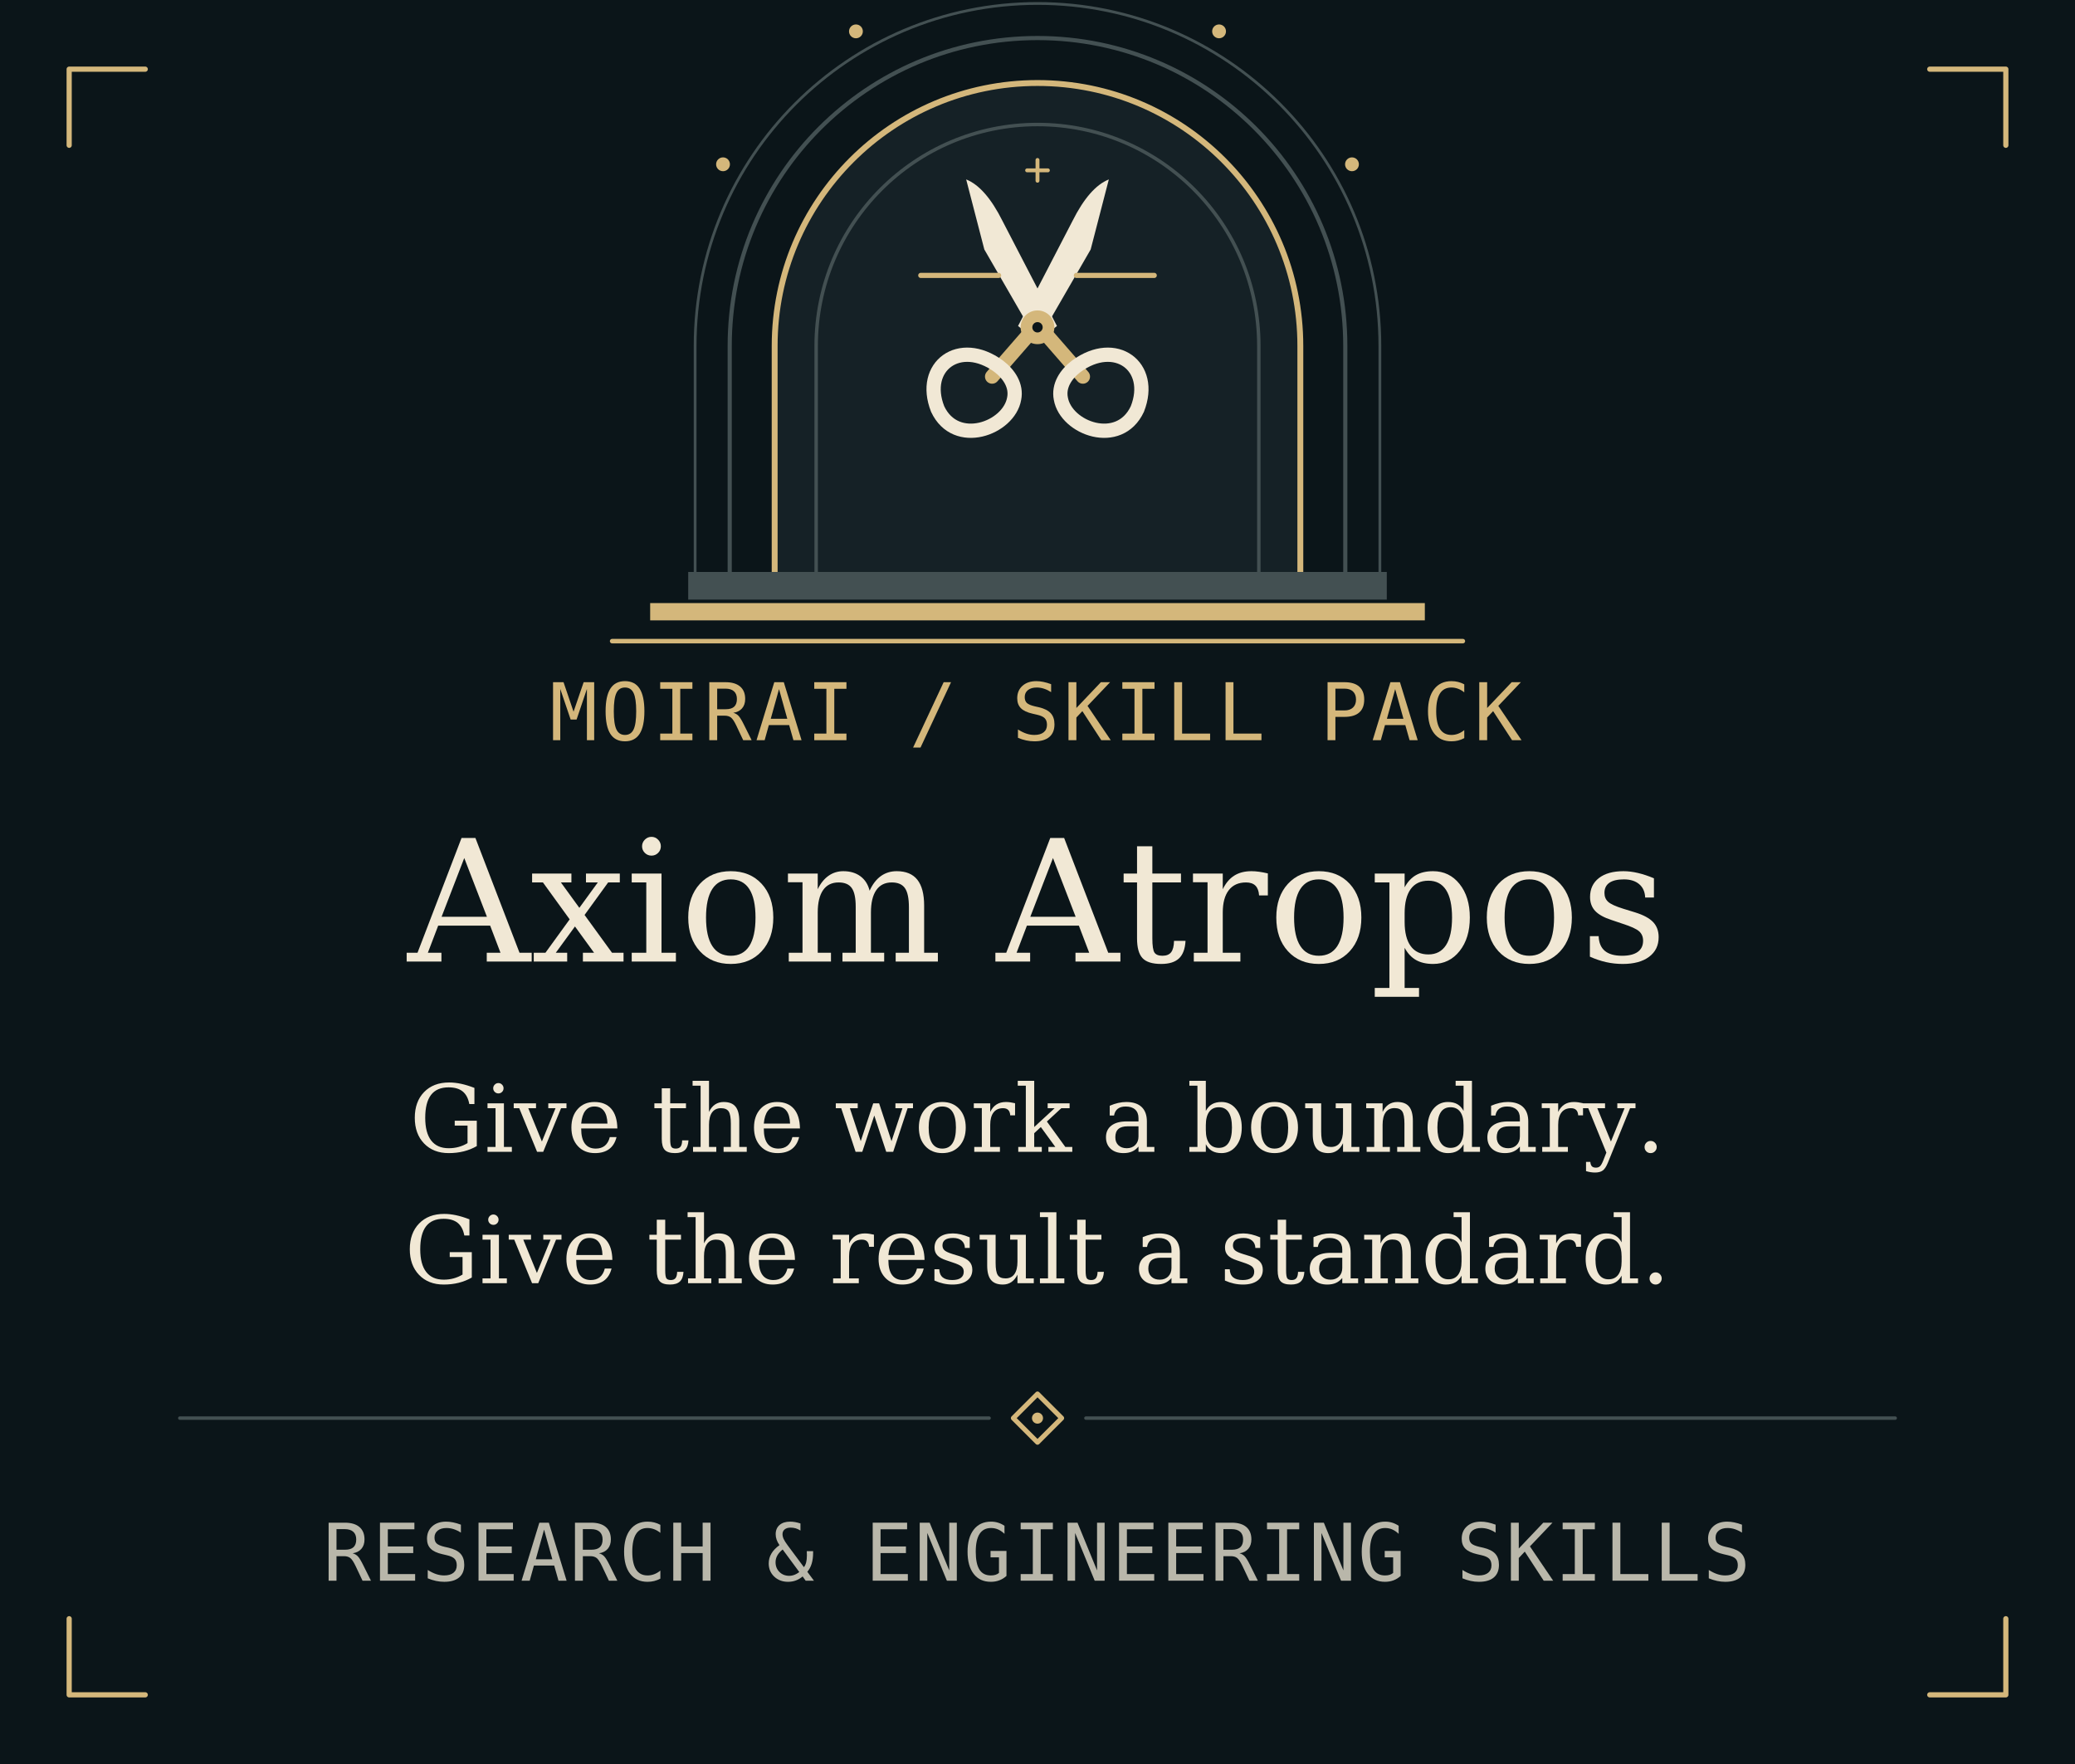
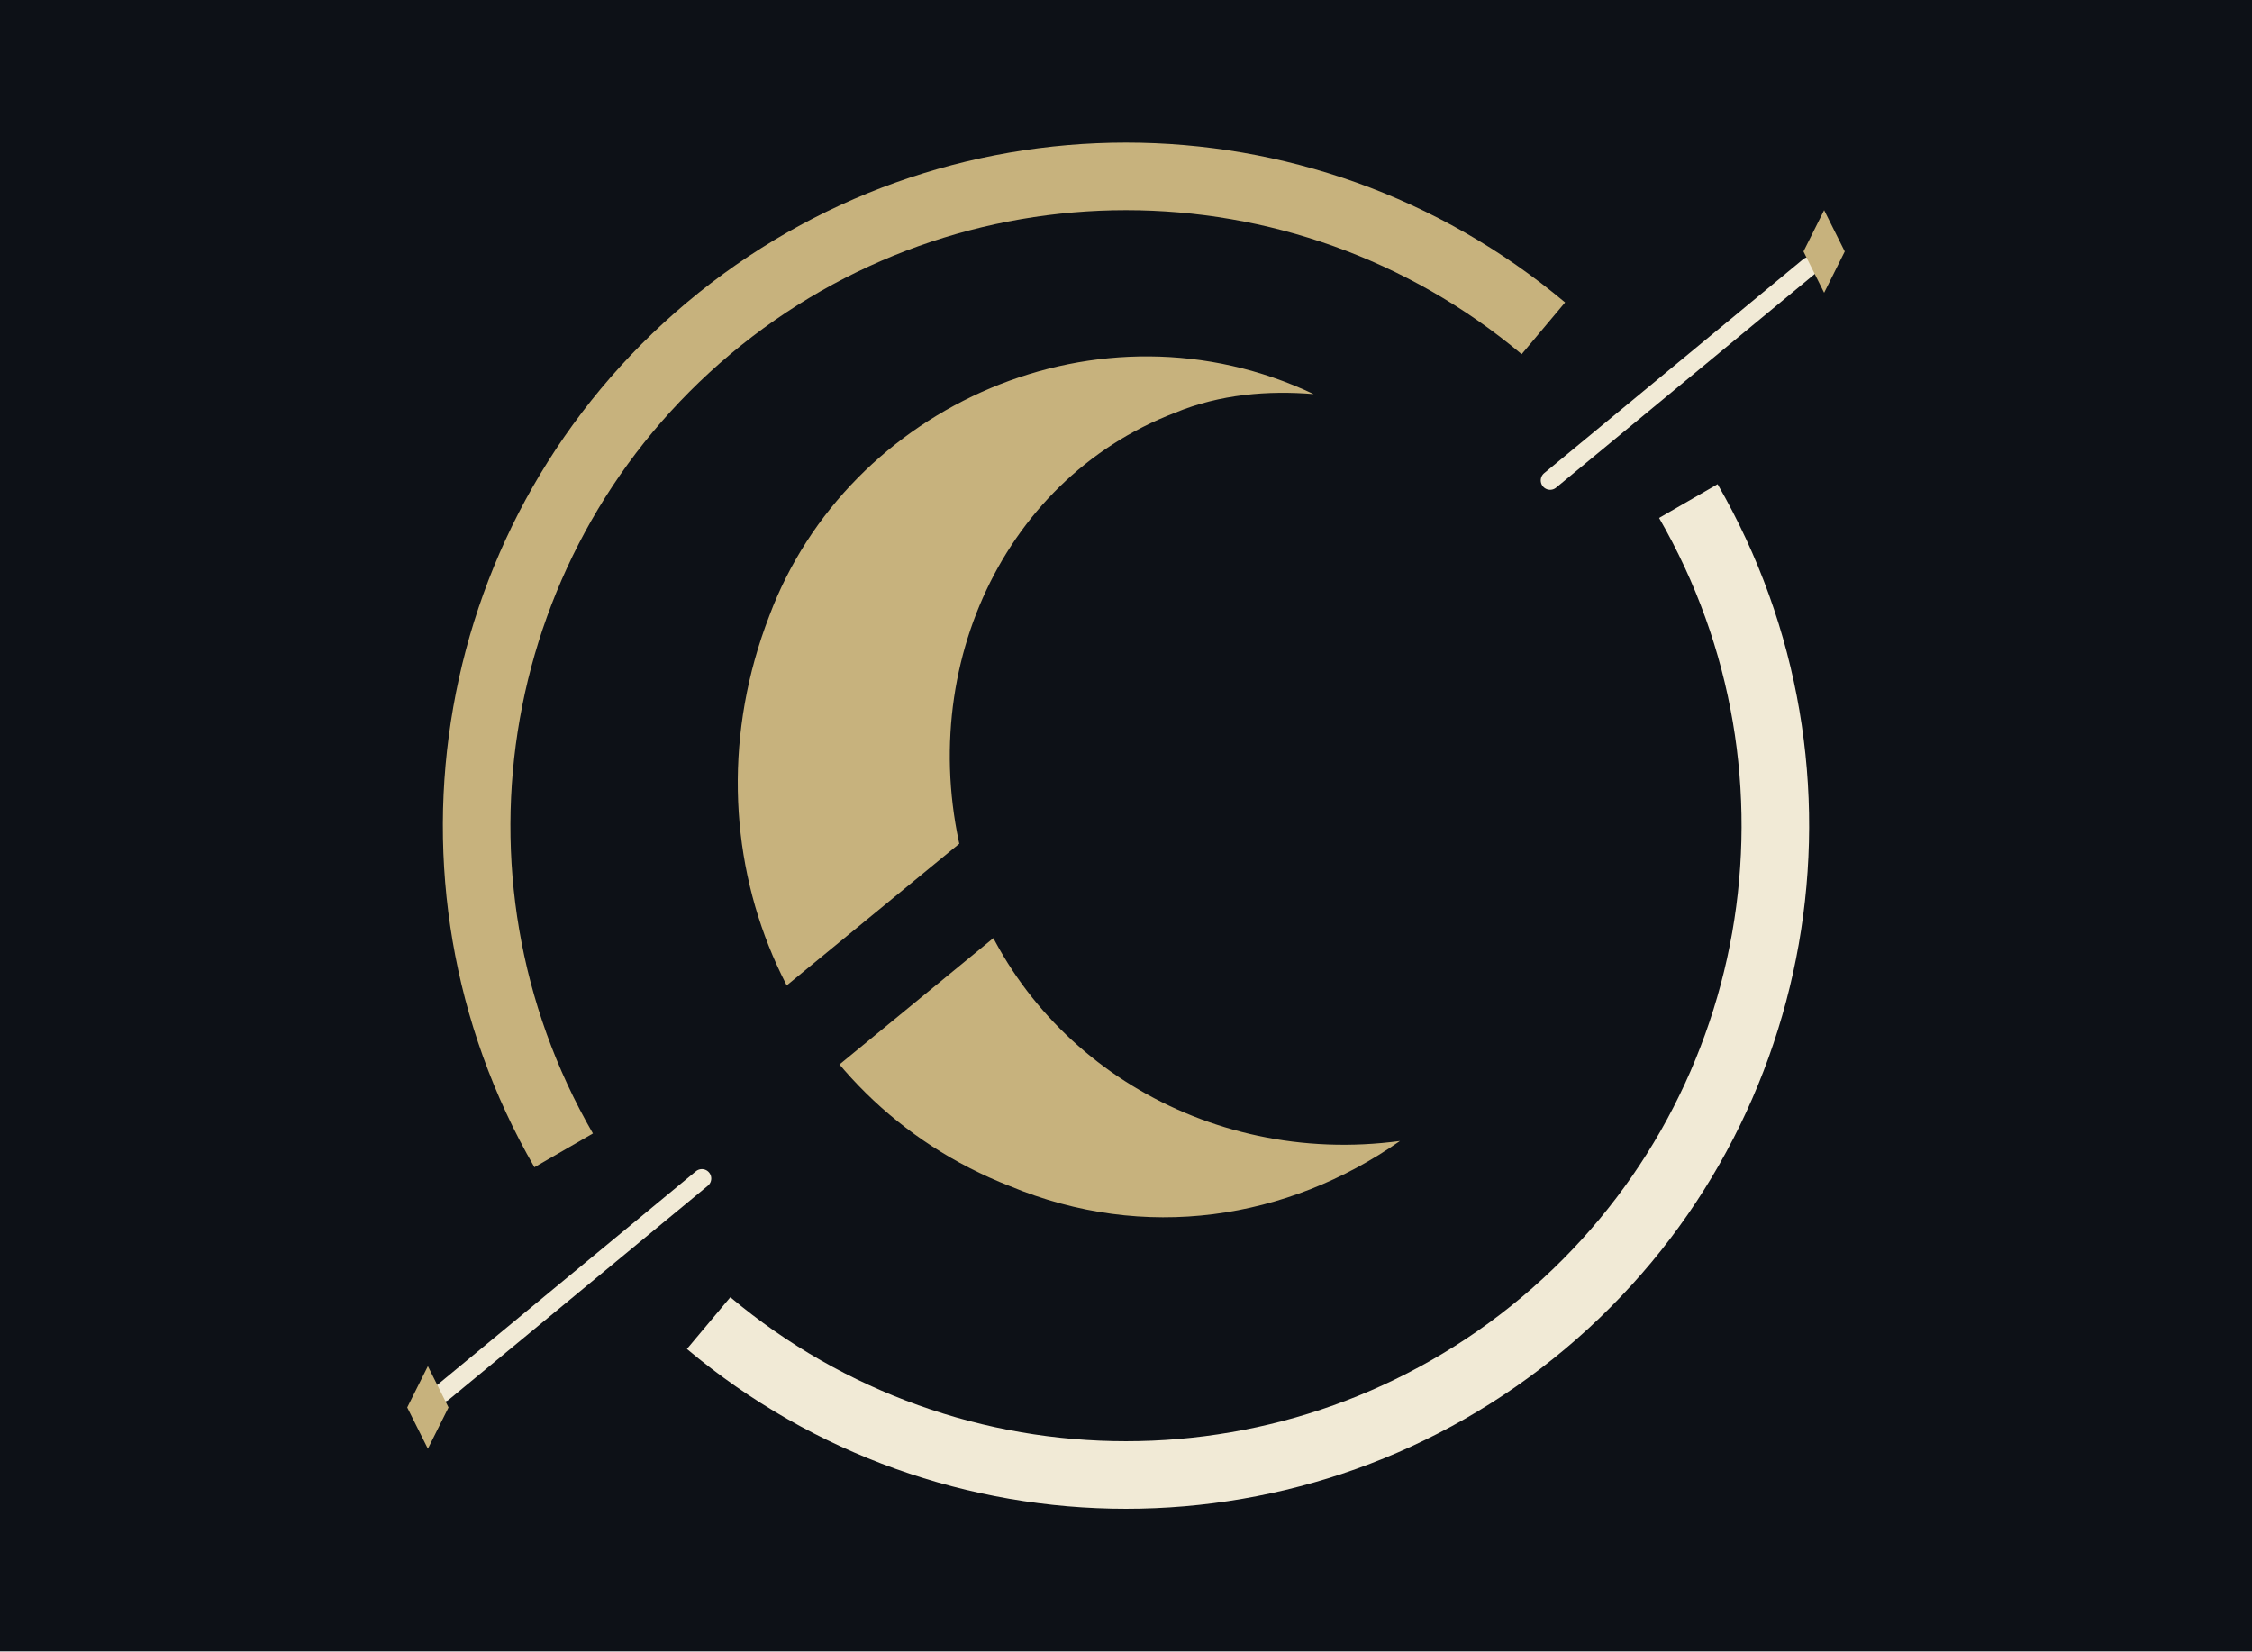
- <svg xmlns="http://www.w3.org/2000/svg" width="600" height="510" viewBox="0 0 600 510" role="img" aria-labelledby="title desc">
-   <rect x="0" y="0" width="600" height="510" rx="0" fill="#0B1519" />
-   <path d="M20 42V20H42" fill="none" stroke="#D4B77B" stroke-width="1.5" stroke-linecap="round" stroke-linejoin="round" />
-   <path d="M580 42V20H558" fill="none" stroke="#D4B77B" stroke-width="1.5" stroke-linecap="round" stroke-linejoin="round" />
-   <path d="M20 468V490H42" fill="none" stroke="#D4B77B" stroke-width="1.5" stroke-linecap="round" stroke-linejoin="round" />
-   <path d="M580 468V490H558" fill="none" stroke="#D4B77B" stroke-width="1.5" stroke-linecap="round" stroke-linejoin="round" />
-   <path d="M224 165.36V100A76 76 0 0 1 376 100V165.36Z" fill="#152126" />
-   <path d="M224 165.36V100A76 76 0 0 1 376 100V165.36" fill="none" stroke="#D4B77B" stroke-width="1.7" stroke-linecap="round" stroke-linejoin="round" />
-   <path d="M211 165.36V100A89 89 0 0 1 389 100V165.36" fill="none" stroke="#435052" stroke-width="1.2" stroke-linecap="round" stroke-linejoin="round" />
-   <path d="M201 165.36V100A99 99 0 0 1 399 100V165.36" fill="none" stroke="#435052" stroke-width="0.8" stroke-linecap="round" stroke-linejoin="round" />
-   <path d="M236 165.36V100A64 64 0 0 1 364 100V165.36" fill="none" stroke="#435052" stroke-width="1" stroke-linecap="round" stroke-linejoin="round" />
-   <path d="M199 165.36H401V173.36H199Z" fill="#435052" />
-   <path d="M188 174.36H412V179.36H188Z" fill="#D4B77B" />
-   <path d="M177 185.36H423" fill="none" stroke="#D4B77B" stroke-width="1.3" stroke-linecap="round" stroke-linejoin="round" />
-   <circle cx="209.067" cy="47.5" r="2" fill="#D4B77B" />
-   <circle cx="247.5" cy="9.067" r="2" fill="#D4B77B" />
-   <circle cx="300.0" cy="-5.0" r="2" fill="#D4B77B" />
-   <circle cx="352.5" cy="9.067" r="2" fill="#D4B77B" />
-   <circle cx="390.933" cy="47.5" r="2" fill="#D4B77B" />
-   <g transform="translate(252 44) scale(0.375)">
-     <g transform="translate(0 0) scale(1)">
-       <path d="M73 21Q88 27 101 53L143 134 128 146 87 75Z" fill="#F1E8D5" />
-       <path d="M183 21Q168 27 155 53L113 134 128 146 169 75Z" fill="#F1E8D5" />
-       <path d="M120 142 93 173M136 142 163 173" fill="none" stroke="#D4B77B" stroke-width="11" stroke-linecap="round" stroke-linejoin="round" />
-       <path d="M98 165C68 143 38 165 51 198C65 228 106 213 110 190C112 180 106 171 98 165Z" fill="none" stroke="#F1E8D5" stroke-width="11" stroke-linecap="round" stroke-linejoin="round" />
-       <path d="M158 165C188 143 218 165 205 198C191 228 150 213 146 190C144 180 150 171 158 165Z" fill="none" stroke="#F1E8D5" stroke-width="11" stroke-linecap="round" stroke-linejoin="round" />
-       <circle cx="128" cy="135" r="13" fill="#D4B77B" />
-       <circle cx="128" cy="135" r="4" fill="#0B1519" />
-       <path d="M38 95H98M158 95H218" fill="none" stroke="#D4B77B" stroke-width="4" stroke-linecap="round" stroke-linejoin="round" />
-       <path d="M120 14H136M128 6V22" fill="none" stroke="#D4B77B" stroke-width="3" stroke-linecap="round" stroke-linejoin="round" />
+ <svg xmlns="http://www.w3.org/2000/svg" width="600" height="440" viewBox="0 0 600 440" role="img" aria-labelledby="title desc">
+   <rect x="0" y="0" width="600" height="440" fill="#0d1117" />
+   <g id="ritual-emblem" transform="translate(44.0 -36.0) scale(1.0)">
+     <g id="celestial-seal">
+       <g id="held-orbit">
+         <path d="M98.383 347.000 A182 182 0 0 1 372.987 116.580 L361.417 130.369 A164 164 0 0 0 113.972 338.000Z" fill="#c7b27d" />
+       </g>
+       <g id="released-orbit">
+         <path d="M413.617 165.000 A182 182 0 0 1 139.013 395.420 L150.583 381.631 A164 164 0 0 0 398.028 174.000Z" fill="#f1ead6" />
+       </g>
+       <g id="eclipse-phase">
+         <path d="M306 141 C249 114 182 144 161 200 C137 262 166 329 225 352 C261 367 299 361 329 340 C277 347 229 317 214 270 C198 218 222 164 269 146 C281 141 294 140 306 141Z" fill="#c7b27d" />
+       </g>
+       <g id="severance-channel">
+         <path d="M111 376 L92 359 L394 111 L413 128Z" fill="#0d1117" />
+       </g>
+       <g id="free-thread-ends">
+         <path d="M74 407L143 350" fill="none" stroke="#f1ead6" stroke-width="5" stroke-linecap="round" stroke-linejoin="round" />
+         <path d="M369 164L438 107" fill="none" stroke="#f1ead6" stroke-width="5" stroke-linecap="round" stroke-linejoin="round" />
+       </g>
+       <g id="cut-terminals">
+         <path d="M70 400L75.5 411 70 422 64.5 411Z" fill="#c7b27d" />
+         <path d="M442 92L447.5 103 442 114 436.5 103Z" fill="#c7b27d" />
+       </g>
    </g>
  </g>
-   <g fill="#D4B77B" aria-label="MOIRAI / SKILL PACK">
-     <path d="M86 1493H356L614 733L874 1493H1145V0H958V1319L692 532H539L272 1319V0H86Z" transform="translate(158.952 214) scale(0.01123047 -0.01123047)" />
-     <path d="M905 745Q905 1074 837.5 1215.0Q770 1356 616 1356Q463 1356 395.5 1215.0Q328 1074 328 745Q328 417 395.5 276.0Q463 135 616 135Q770 135 837.5 275.5Q905 416 905 745ZM1116 745Q1116 355 992.5 163.0Q869 -29 616 -29Q363 -29 240.0 162.0Q117 353 117 745Q117 1136 240.5 1328.0Q364 1520 616 1520Q869 1520 992.5 1328.0Q1116 1136 1116 745Z" transform="translate(173.799 214) scale(0.01123047 -0.01123047)" />
-     <path d="M201 1493H1030V1323H717V170H1030V0H201V170H514V1323H201Z" transform="translate(188.646 214) scale(0.01123047 -0.01123047)" />
-     <path d="M760 705Q838 685 893.0 629.5Q948 574 1030 408L1233 0H1016L838 377Q761 538 699.5 584.5Q638 631 539 631H346V0H143V1493H559Q805 1493 936.0 1382.0Q1067 1271 1067 1061Q1067 913 986.5 819.5Q906 726 760 705ZM346 1327V797H567Q712 797 783.0 862.0Q854 927 854 1061Q854 1190 778.5 1258.5Q703 1327 559 1327Z" transform="translate(203.493 214) scale(0.01123047 -0.01123047)" />
-     <path d="M616 1315 403 551H829ZM494 1493H739L1196 0H987L877 389H354L246 0H37Z" transform="translate(218.341 214) scale(0.01123047 -0.01123047)" />
-     <path d="M201 1493H1030V1323H717V170H1030V0H201V170H514V1323H201Z" transform="translate(233.188 214) scale(0.01123047 -0.01123047)" />
-     <path d="M889 1493H1079L293 -190H102Z" transform="translate(262.882 214) scale(0.01123047 -0.01123047)" />
-     <path d="M1012 1442V1237Q920 1296 827.5 1326.0Q735 1356 641 1356Q498 1356 415.0 1289.5Q332 1223 332 1110Q332 1011 386.5 959.0Q441 907 590 872L696 848Q906 799 1002.0 694.0Q1098 589 1098 408Q1098 195 966.0 83.0Q834 -29 582 -29Q477 -29 371.0 -6.5Q265 16 158 61V276Q273 203 375.5 169.0Q478 135 582 135Q735 135 820.0 203.5Q905 272 905 395Q905 507 846.5 566.0Q788 625 643 657L535 682Q327 729 233.0 824.0Q139 919 139 1079Q139 1279 273.5 1399.5Q408 1520 631 1520Q717 1520 812.0 1500.5Q907 1481 1012 1442Z" transform="translate(292.576 214) scale(0.01123047 -0.01123047)" />
-     <path d="M137 1493H340V829L971 1493H1208L627 883L1225 0H981L494 748L340 584V0H137Z" transform="translate(307.424 214) scale(0.01123047 -0.01123047)" />
-     <path d="M201 1493H1030V1323H717V170H1030V0H201V170H514V1323H201Z" transform="translate(322.271 214) scale(0.01123047 -0.01123047)" />
-     <path d="M215 1493H418V170H1139V0H215Z" transform="translate(337.118 214) scale(0.01123047 -0.01123047)" />
-     <path d="M215 1493H418V170H1139V0H215Z" transform="translate(351.965 214) scale(0.01123047 -0.01123047)" />
-     <path d="M399 1327V766H633Q773 766 851.5 840.0Q930 914 930 1047Q930 1180 852.0 1253.5Q774 1327 633 1327ZM197 1493H633Q883 1493 1012.0 1379.5Q1141 1266 1141 1047Q1141 826 1012.5 713.0Q884 600 633 600H399V0H197Z" transform="translate(381.659 214) scale(0.01123047 -0.01123047)" />
-     <path d="M616 1315 403 551H829ZM494 1493H739L1196 0H987L877 389H354L246 0H37Z" transform="translate(396.507 214) scale(0.01123047 -0.01123047)" />
-     <path d="M1073 53Q996 12 915.0 -8.5Q834 -29 743 -29Q456 -29 297.5 174.0Q139 377 139 745Q139 1111 298.5 1315.5Q458 1520 743 1520Q834 1520 915.0 1499.5Q996 1479 1073 1438V1231Q999 1292 914.0 1324.0Q829 1356 743 1356Q546 1356 448.0 1204.0Q350 1052 350 745Q350 439 448.0 287.0Q546 135 743 135Q831 135 915.5 167.0Q1000 199 1073 260Z" transform="translate(411.354 214) scale(0.01123047 -0.01123047)" />
-     <path d="M137 1493H340V829L971 1493H1208L627 883L1225 0H981L494 748L340 584V0H137Z" transform="translate(426.201 214) scale(0.01123047 -0.01123047)" />
-   </g>
-   <g fill="#F1E8D5" aria-label="Axiom Atropos">
-     <path d="M410 541H958L684 1251ZM-12 0V106H119L651 1493H819L1352 106H1499V0H956V106H1122L997 434H369L244 106H408V0Z" transform="translate(117.877 278) scale(0.02392578 -0.02392578)" />
-     <path d="M596 649 819 956H676V1063H1085V956H944L659 563L991 106H1130V0H639V106H774L543 424L311 106H449V0H45V106H186L479 510L156 956H25V1063H500V956H373Z" transform="translate(153.263 278) scale(0.02392578 -0.02392578)" />
-     <path d="M199 1393Q199 1439 232.5 1473.0Q266 1507 313 1507Q359 1507 392.5 1473.0Q426 1439 426 1393Q426 1346 393.0 1313.0Q360 1280 313 1280Q266 1280 232.5 1313.0Q199 1346 199 1393ZM434 106H608V0H74V106H250V956H74V1063H434Z" transform="translate(180.897 278) scale(0.02392578 -0.02392578)" />
-     <path d="M616 70Q764 70 839.5 187.0Q915 304 915 532Q915 760 839.5 876.5Q764 993 616 993Q468 993 392.5 876.5Q317 760 317 532Q317 304 393.0 187.0Q469 70 616 70ZM616 -29Q384 -29 243.0 124.5Q102 278 102 532Q102 786 242.5 939.0Q383 1092 616 1092Q849 1092 989.5 939.0Q1130 786 1130 532Q1130 278 989.5 124.5Q849 -29 616 -29Z" transform="translate(196.569 278) scale(0.02392578 -0.02392578)" />
-     <path d="M1061 856Q1114 973 1196.5 1032.5Q1279 1092 1389 1092Q1556 1092 1638.0 988.5Q1720 885 1720 676V106H1886V0H1376V106H1536V655Q1536 818 1488.0 887.0Q1440 956 1329 956Q1206 956 1141.5 863.0Q1077 770 1077 592V106H1237V0H733V106H893V662Q893 821 845.0 888.5Q797 956 686 956Q563 956 498.5 863.0Q434 770 434 592V106H594V0H84V106H250V958H74V1063H434V874Q485 980 564.0 1036.0Q643 1092 743 1092Q867 1092 950.0 1030.5Q1033 969 1061 856Z" transform="translate(226.069 278) scale(0.02392578 -0.02392578)" />
-     <path d="M410 541H958L684 1251ZM-12 0V106H119L651 1493H819L1352 106H1499V0H956V106H1122L997 434H369L244 106H408V0Z" transform="translate(288.109 278) scale(0.02392578 -0.02392578)" />
-     <path d="M221 956H59V1063H221V1393H406V1063H752V956H406V281Q406 146 432.0 108.0Q458 70 528 70Q600 70 633.0 112.5Q666 155 668 250H807Q799 105 728.0 38.0Q657 -29 512 -29Q353 -29 287.0 41.5Q221 112 221 281Z" transform="translate(323.495 278) scale(0.02392578 -0.02392578)" />
-     <path d="M979 1065V799H873Q868 878 829.0 917.0Q790 956 715 956Q579 956 506.5 862.0Q434 768 434 592V106H647V0H84V106H250V958H74V1063H434V874Q488 985 573.0 1038.5Q658 1092 780 1092Q825 1092 874.5 1085.0Q924 1078 979 1065Z" transform="translate(343.186 278) scale(0.02392578 -0.02392578)" />
-     <path d="M616 70Q764 70 839.5 187.0Q915 304 915 532Q915 760 839.5 876.5Q764 993 616 993Q468 993 392.5 876.5Q317 760 317 532Q317 304 393.0 187.0Q469 70 616 70ZM616 -29Q384 -29 243.0 124.5Q102 278 102 532Q102 786 242.5 939.0Q383 1092 616 1092Q849 1092 989.5 939.0Q1130 786 1130 532Q1130 278 989.5 124.5Q849 -29 616 -29Z" transform="translate(366.609 278) scale(0.02392578 -0.02392578)" />
-     <path d="M420 584V479Q420 287 493.5 186.5Q567 86 707 86Q848 86 920.5 199.0Q993 312 993 532Q993 753 920.5 865.0Q848 977 707 977Q567 977 493.5 876.0Q420 775 420 584ZM236 956H59V1063H420V897Q474 997 557.5 1044.5Q641 1092 764 1092Q960 1092 1084.0 937.0Q1208 782 1208 532Q1208 282 1084.0 126.5Q960 -29 764 -29Q641 -29 557.5 18.5Q474 66 420 166V-319H594V-426H59V-319H236Z" transform="translate(396.110 278) scale(0.02392578 -0.02392578)" />
-     <path d="M616 70Q764 70 839.5 187.0Q915 304 915 532Q915 760 839.5 876.5Q764 993 616 993Q468 993 392.5 876.5Q317 760 317 532Q317 304 393.0 187.0Q469 70 616 70ZM616 -29Q384 -29 243.0 124.5Q102 278 102 532Q102 786 242.5 939.0Q383 1092 616 1092Q849 1092 989.5 939.0Q1130 786 1130 532Q1130 278 989.5 124.5Q849 -29 616 -29Z" transform="translate(427.477 278) scale(0.02392578 -0.02392578)" />
-     <path d="M115 59V307H221Q225 188 295.5 129.0Q366 70 504 70Q628 70 693.0 116.5Q758 163 758 252Q758 322 710.5 365.0Q663 408 510 457L377 502Q240 546 178.5 612.0Q117 678 117 780Q117 926 224.0 1009.0Q331 1092 520 1092Q604 1092 697.0 1070.0Q790 1048 889 1006V774H783Q779 877 711.0 935.0Q643 993 526 993Q410 993 350.5 952.0Q291 911 291 829Q291 762 336.0 721.5Q381 681 516 639L662 594Q813 547 879.5 476.5Q946 406 946 295Q946 144 830.5 57.5Q715 -29 512 -29Q409 -29 311.0 -7.0Q213 15 115 59Z" transform="translate(456.977 278) scale(0.02392578 -0.02392578)" />
-   </g>
-   <g fill="#F1E8D5" aria-label="Give the work a boundary.">
-     <path d="M1311 1047Q1276 1234 1165.0 1323.5Q1054 1413 856 1413Q598 1413 471.0 1247.0Q344 1081 344 745Q344 416 475.0 247.0Q606 78 860 78Q973 78 1076.0 106.0Q1179 134 1272 190V575H991V682H1475V125Q1342 48 1188.5 9.5Q1035 -29 860 -29Q522 -29 318.5 182.5Q115 394 115 745Q115 1099 319.0 1309.5Q523 1520 868 1520Q996 1520 1132.5 1490.5Q1269 1461 1423 1401V1047Z" transform="translate(118.422 333) scale(0.01318359 -0.01318359)" />
-     <path d="M199 1393Q199 1439 232.5 1473.0Q266 1507 313 1507Q359 1507 392.5 1473.0Q426 1439 426 1393Q426 1346 393.0 1313.0Q360 1280 313 1280Q266 1280 232.5 1313.0Q199 1346 199 1393ZM434 106H608V0H74V106H250V956H74V1063H434Z" transform="translate(139.991 333) scale(0.01318359 -0.01318359)" />
-     <path d="M506 0 115 956H-6V1063H483V956H313L612 225L911 956H752V1063H1151V956H1032L641 0Z" transform="translate(148.626 333) scale(0.01318359 -0.01318359)" />
-     <path d="M1110 512H317V504Q317 289 398.0 179.5Q479 70 637 70Q758 70 835.5 133.5Q913 197 944 322H1092Q1048 147 929.5 59.0Q811 -29 618 -29Q385 -29 243.5 124.5Q102 278 102 532Q102 784 241.0 938.0Q380 1092 606 1092Q847 1092 976.0 943.5Q1105 795 1110 512ZM893 618Q887 804 814.5 898.5Q742 993 606 993Q479 993 406.0 898.0Q333 803 317 618Z" transform="translate(163.879 333) scale(0.01318359 -0.01318359)" />
-     <path d="M221 956H59V1063H221V1393H406V1063H752V956H406V281Q406 146 432.0 108.0Q458 70 528 70Q600 70 633.0 112.5Q666 155 668 250H807Q799 105 728.0 38.0Q657 -29 512 -29Q353 -29 287.0 41.5Q221 112 221 281Z" transform="translate(188.440 333) scale(0.01318359 -0.01318359)" />
-     <path d="M84 0V106H250V1450H74V1556H434V874Q485 982 566.5 1037.0Q648 1092 756 1092Q932 1092 1015.0 991.0Q1098 890 1098 676V106H1262V0H754V106H913V618Q913 813 865.5 884.5Q818 956 696 956Q568 956 501.0 863.0Q434 770 434 592V106H594V0Z" transform="translate(199.291 333) scale(0.01318359 -0.01318359)" />
-     <path d="M1110 512H317V504Q317 289 398.0 179.5Q479 70 637 70Q758 70 835.5 133.5Q913 197 944 322H1092Q1048 147 929.5 59.0Q811 -29 618 -29Q385 -29 243.5 124.5Q102 278 102 532Q102 784 241.0 938.0Q380 1092 606 1092Q847 1092 976.0 943.5Q1105 795 1110 512ZM893 618Q887 804 814.5 898.5Q742 993 606 993Q479 993 406.0 898.0Q333 803 317 618Z" transform="translate(216.680 333) scale(0.01318359 -0.01318359)" />
-     <path d="M983 1063 1255 233 1495 956H1341V1063H1726V956H1608L1292 0H1139L877 795L614 0H467L152 956H33V1063H514V956H342L580 233L854 1063Z" transform="translate(241.241 333) scale(0.01318359 -0.01318359)" />
-     <path d="M616 70Q764 70 839.5 187.0Q915 304 915 532Q915 760 839.5 876.5Q764 993 616 993Q468 993 392.5 876.5Q317 760 317 532Q317 304 393.0 187.0Q469 70 616 70ZM616 -29Q384 -29 243.0 124.5Q102 278 102 532Q102 786 242.5 939.0Q383 1092 616 1092Q849 1092 989.5 939.0Q1130 786 1130 532Q1130 278 989.5 124.5Q849 -29 616 -29Z" transform="translate(264.352 333) scale(0.01318359 -0.01318359)" />
-     <path d="M979 1065V799H873Q868 878 829.0 917.0Q790 956 715 956Q579 956 506.5 862.0Q434 768 434 592V106H647V0H84V106H250V958H74V1063H434V874Q488 985 573.0 1038.5Q658 1092 780 1092Q825 1092 874.5 1085.0Q924 1078 979 1065Z" transform="translate(280.607 333) scale(0.01318359 -0.01318359)" />
-     <path d="M586 0H70V106H236V1450H59V1556H420V543L868 956H715V1063H1196V956H1014L698 664L1102 106H1255V0H731V106H883L565 543L420 408V106H586Z" transform="translate(293.514 333) scale(0.01318359 -0.01318359)" />
-     <path d="M815 334V559H578Q441 559 374.0 500.0Q307 441 307 319Q307 208 375.0 143.0Q443 78 559 78Q674 78 744.5 149.0Q815 220 815 334ZM999 664V106H1163V0H815V115Q754 41 674.0 6.0Q594 -29 487 -29Q310 -29 206.0 65.0Q102 159 102 319Q102 484 221.0 575.0Q340 666 557 666H815V739Q815 860 741.5 926.5Q668 993 535 993Q425 993 360.0 943.0Q295 893 279 795H184V1010Q280 1051 370.5 1071.5Q461 1092 547 1092Q768 1092 883.5 982.5Q999 873 999 664Z" transform="translate(318.457 333) scale(0.01318359 -0.01318359)" />
-     <path d="M236 106V1450H59V1556H420V897Q474 997 557.5 1044.5Q641 1092 764 1092Q960 1092 1084.0 937.0Q1208 782 1208 532Q1208 282 1084.0 126.5Q960 -29 764 -29Q641 -29 557.5 18.5Q474 66 420 166V0H59V106ZM420 479Q420 287 493.5 186.5Q567 86 707 86Q848 86 920.5 199.0Q993 312 993 532Q993 753 920.5 865.0Q848 977 707 977Q567 977 493.5 876.0Q420 775 420 584Z" transform="translate(343.137 333) scale(0.01318359 -0.01318359)" />
-     <path d="M616 70Q764 70 839.5 187.0Q915 304 915 532Q915 760 839.5 876.5Q764 993 616 993Q468 993 392.5 876.5Q317 760 317 532Q317 304 393.0 187.0Q469 70 616 70ZM616 -29Q384 -29 243.0 124.5Q102 278 102 532Q102 786 242.5 939.0Q383 1092 616 1092Q849 1092 989.5 939.0Q1130 786 1130 532Q1130 278 989.5 124.5Q849 -29 616 -29Z" transform="translate(360.420 333) scale(0.01318359 -0.01318359)" />
-     <path d="M725 1063H1069V106H1243V0H885V188Q834 82 753.0 26.5Q672 -29 565 -29Q388 -29 304.5 71.5Q221 172 221 387V956H55V1063H406V444Q406 250 453.5 178.0Q501 106 623 106Q751 106 818.0 200.0Q885 294 885 473V956H725Z" transform="translate(376.676 333) scale(0.01318359 -0.01318359)" />
-     <path d="M84 0V106H250V956H74V1063H434V874Q485 982 566.5 1037.0Q648 1092 756 1092Q932 1092 1015.0 991.0Q1098 890 1098 676V106H1262V0H754V106H913V618Q913 813 865.0 885.5Q817 958 696 958Q568 958 501.0 864.5Q434 771 434 592V106H594V0Z" transform="translate(394.065 333) scale(0.01318359 -0.01318359)" />
-     <path d="M1075 106H1251V0H891V166Q837 66 753.5 18.5Q670 -29 547 -29Q351 -29 226.5 126.5Q102 282 102 532Q102 782 226.0 937.0Q350 1092 547 1092Q670 1092 753.5 1044.5Q837 997 891 897V1450H717V1556H1075ZM891 479V584Q891 775 817.5 876.0Q744 977 604 977Q462 977 389.5 865.0Q317 753 317 532Q317 312 389.5 199.0Q462 86 604 86Q744 86 817.5 186.5Q891 287 891 479Z" transform="translate(411.454 333) scale(0.01318359 -0.01318359)" />
-     <path d="M815 334V559H578Q441 559 374.0 500.0Q307 441 307 319Q307 208 375.0 143.0Q443 78 559 78Q674 78 744.5 149.0Q815 220 815 334ZM999 664V106H1163V0H815V115Q754 41 674.0 6.0Q594 -29 487 -29Q310 -29 206.0 65.0Q102 159 102 319Q102 484 221.0 575.0Q340 666 557 666H815V739Q815 860 741.5 926.5Q668 993 535 993Q425 993 360.0 943.0Q295 893 279 795H184V1010Q280 1051 370.5 1071.5Q461 1092 547 1092Q768 1092 883.5 982.5Q999 873 999 664Z" transform="translate(428.738 333) scale(0.01318359 -0.01318359)" />
-     <path d="M979 1065V799H873Q868 878 829.0 917.0Q790 956 715 956Q579 956 506.5 862.0Q434 768 434 592V106H647V0H84V106H250V958H74V1063H434V874Q488 985 573.0 1038.5Q658 1092 780 1092Q825 1092 874.5 1085.0Q924 1078 979 1065Z" transform="translate(444.835 333) scale(0.01318359 -0.01318359)" />
-     <path d="M442 -195 512 -18 115 956H-6V1063H483V956H313L612 225L911 956H752V1063H1151V956H1032L545 -240Q495 -364 434.0 -409.5Q373 -455 262 -455Q215 -455 165.5 -447.0Q116 -439 66 -424V-221H160Q166 -289 194.5 -318.5Q223 -348 283 -348Q338 -348 371.5 -317.5Q405 -287 442 -195Z" transform="translate(457.742 333) scale(0.01318359 -0.01318359)" />
-     <path d="M193 104Q193 160 231.0 199.0Q269 238 326 238Q381 238 420.0 199.0Q459 160 459 104Q459 49 420.0 10.0Q381 -29 326 -29Q269 -29 231.0 9.5Q193 48 193 104Z" transform="translate(472.995 333) scale(0.01318359 -0.01318359)" />
-   </g>
-   <g fill="#F1E8D5" aria-label="Give the result a standard.">
-     <path d="M1311 1047Q1276 1234 1165.0 1323.5Q1054 1413 856 1413Q598 1413 471.0 1247.0Q344 1081 344 745Q344 416 475.0 247.0Q606 78 860 78Q973 78 1076.0 106.0Q1179 134 1272 190V575H991V682H1475V125Q1342 48 1188.5 9.5Q1035 -29 860 -29Q522 -29 318.5 182.5Q115 394 115 745Q115 1099 319.0 1309.5Q523 1520 868 1520Q996 1520 1132.5 1490.5Q1269 1461 1423 1401V1047Z" transform="translate(116.979 371) scale(0.01318359 -0.01318359)" />
-     <path d="M199 1393Q199 1439 232.5 1473.0Q266 1507 313 1507Q359 1507 392.5 1473.0Q426 1439 426 1393Q426 1346 393.0 1313.0Q360 1280 313 1280Q266 1280 232.5 1313.0Q199 1346 199 1393ZM434 106H608V0H74V106H250V956H74V1063H434Z" transform="translate(138.547 371) scale(0.01318359 -0.01318359)" />
-     <path d="M506 0 115 956H-6V1063H483V956H313L612 225L911 956H752V1063H1151V956H1032L641 0Z" transform="translate(147.182 371) scale(0.01318359 -0.01318359)" />
-     <path d="M1110 512H317V504Q317 289 398.0 179.5Q479 70 637 70Q758 70 835.5 133.5Q913 197 944 322H1092Q1048 147 929.5 59.0Q811 -29 618 -29Q385 -29 243.5 124.5Q102 278 102 532Q102 784 241.0 938.0Q380 1092 606 1092Q847 1092 976.0 943.5Q1105 795 1110 512ZM893 618Q887 804 814.5 898.5Q742 993 606 993Q479 993 406.0 898.0Q333 803 317 618Z" transform="translate(162.436 371) scale(0.01318359 -0.01318359)" />
-     <path d="M221 956H59V1063H221V1393H406V1063H752V956H406V281Q406 146 432.0 108.0Q458 70 528 70Q600 70 633.0 112.5Q666 155 668 250H807Q799 105 728.0 38.0Q657 -29 512 -29Q353 -29 287.0 41.5Q221 112 221 281Z" transform="translate(186.997 371) scale(0.01318359 -0.01318359)" />
-     <path d="M84 0V106H250V1450H74V1556H434V874Q485 982 566.5 1037.0Q648 1092 756 1092Q932 1092 1015.0 991.0Q1098 890 1098 676V106H1262V0H754V106H913V618Q913 813 865.5 884.5Q818 956 696 956Q568 956 501.0 863.0Q434 770 434 592V106H594V0Z" transform="translate(197.847 371) scale(0.01318359 -0.01318359)" />
-     <path d="M1110 512H317V504Q317 289 398.0 179.5Q479 70 637 70Q758 70 835.5 133.5Q913 197 944 322H1092Q1048 147 929.5 59.0Q811 -29 618 -29Q385 -29 243.5 124.5Q102 278 102 532Q102 784 241.0 938.0Q380 1092 606 1092Q847 1092 976.0 943.5Q1105 795 1110 512ZM893 618Q887 804 814.5 898.5Q742 993 606 993Q479 993 406.0 898.0Q333 803 317 618Z" transform="translate(215.236 371) scale(0.01318359 -0.01318359)" />
-     <path d="M979 1065V799H873Q868 878 829.0 917.0Q790 956 715 956Q579 956 506.5 862.0Q434 768 434 592V106H647V0H84V106H250V958H74V1063H434V874Q488 985 573.0 1038.5Q658 1092 780 1092Q825 1092 874.5 1085.0Q924 1078 979 1065Z" transform="translate(239.797 371) scale(0.01318359 -0.01318359)" />
-     <path d="M1110 512H317V504Q317 289 398.0 179.5Q479 70 637 70Q758 70 835.5 133.5Q913 197 944 322H1092Q1048 147 929.5 59.0Q811 -29 618 -29Q385 -29 243.5 124.5Q102 278 102 532Q102 784 241.0 938.0Q380 1092 606 1092Q847 1092 976.0 943.5Q1105 795 1110 512ZM893 618Q887 804 814.5 898.5Q742 993 606 993Q479 993 406.0 898.0Q333 803 317 618Z" transform="translate(252.704 371) scale(0.01318359 -0.01318359)" />
-     <path d="M115 59V307H221Q225 188 295.5 129.0Q366 70 504 70Q628 70 693.0 116.5Q758 163 758 252Q758 322 710.5 365.0Q663 408 510 457L377 502Q240 546 178.5 612.0Q117 678 117 780Q117 926 224.0 1009.0Q331 1092 520 1092Q604 1092 697.0 1070.0Q790 1048 889 1006V774H783Q779 877 711.0 935.0Q643 993 526 993Q410 993 350.5 952.0Q291 911 291 829Q291 762 336.0 721.5Q381 681 516 639L662 594Q813 547 879.5 476.5Q946 406 946 295Q946 144 830.5 57.5Q715 -29 512 -29Q409 -29 311.0 -7.0Q213 15 115 59Z" transform="translate(268.682 371) scale(0.01318359 -0.01318359)" />
-     <path d="M725 1063H1069V106H1243V0H885V188Q834 82 753.0 26.5Q672 -29 565 -29Q388 -29 304.5 71.5Q221 172 221 387V956H55V1063H406V444Q406 250 453.5 178.0Q501 106 623 106Q751 106 818.0 200.0Q885 294 885 473V956H725Z" transform="translate(282.538 371) scale(0.01318359 -0.01318359)" />
-     <path d="M420 106H594V0H59V106H236V1450H59V1556H420Z" transform="translate(299.927 371) scale(0.01318359 -0.01318359)" />
-     <path d="M221 956H59V1063H221V1393H406V1063H752V956H406V281Q406 146 432.0 108.0Q458 70 528 70Q600 70 633.0 112.5Q666 155 668 250H807Q799 105 728.0 38.0Q657 -29 512 -29Q353 -29 287.0 41.5Q221 112 221 281Z" transform="translate(308.563 371) scale(0.01318359 -0.01318359)" />
-     <path d="M815 334V559H578Q441 559 374.0 500.0Q307 441 307 319Q307 208 375.0 143.0Q443 78 559 78Q674 78 744.5 149.0Q815 220 815 334ZM999 664V106H1163V0H815V115Q754 41 674.0 6.0Q594 -29 487 -29Q310 -29 206.0 65.0Q102 159 102 319Q102 484 221.0 575.0Q340 666 557 666H815V739Q815 860 741.5 926.5Q668 993 535 993Q425 993 360.0 943.0Q295 893 279 795H184V1010Q280 1051 370.5 1071.5Q461 1092 547 1092Q768 1092 883.5 982.5Q999 873 999 664Z" transform="translate(327.995 371) scale(0.01318359 -0.01318359)" />
-     <path d="M115 59V307H221Q225 188 295.5 129.0Q366 70 504 70Q628 70 693.0 116.5Q758 163 758 252Q758 322 710.5 365.0Q663 408 510 457L377 502Q240 546 178.5 612.0Q117 678 117 780Q117 926 224.0 1009.0Q331 1092 520 1092Q604 1092 697.0 1070.0Q790 1048 889 1006V774H783Q779 877 711.0 935.0Q643 993 526 993Q410 993 350.5 952.0Q291 911 291 829Q291 762 336.0 721.5Q381 681 516 639L662 594Q813 547 879.5 476.5Q946 406 946 295Q946 144 830.5 57.5Q715 -29 512 -29Q409 -29 311.0 -7.0Q213 15 115 59Z" transform="translate(352.675 371) scale(0.01318359 -0.01318359)" />
-     <path d="M221 956H59V1063H221V1393H406V1063H752V956H406V281Q406 146 432.0 108.0Q458 70 528 70Q600 70 633.0 112.5Q666 155 668 250H807Q799 105 728.0 38.0Q657 -29 512 -29Q353 -29 287.0 41.5Q221 112 221 281Z" transform="translate(366.531 371) scale(0.01318359 -0.01318359)" />
-     <path d="M815 334V559H578Q441 559 374.0 500.0Q307 441 307 319Q307 208 375.0 143.0Q443 78 559 78Q674 78 744.5 149.0Q815 220 815 334ZM999 664V106H1163V0H815V115Q754 41 674.0 6.0Q594 -29 487 -29Q310 -29 206.0 65.0Q102 159 102 319Q102 484 221.0 575.0Q340 666 557 666H815V739Q815 860 741.5 926.5Q668 993 535 993Q425 993 360.0 943.0Q295 893 279 795H184V1010Q280 1051 370.5 1071.5Q461 1092 547 1092Q768 1092 883.5 982.5Q999 873 999 664Z" transform="translate(377.381 371) scale(0.01318359 -0.01318359)" />
-     <path d="M84 0V106H250V956H74V1063H434V874Q485 982 566.5 1037.0Q648 1092 756 1092Q932 1092 1015.0 991.0Q1098 890 1098 676V106H1262V0H754V106H913V618Q913 813 865.0 885.5Q817 958 696 958Q568 958 501.0 864.5Q434 771 434 592V106H594V0Z" transform="translate(393.478 371) scale(0.01318359 -0.01318359)" />
-     <path d="M1075 106H1251V0H891V166Q837 66 753.5 18.5Q670 -29 547 -29Q351 -29 226.5 126.5Q102 282 102 532Q102 782 226.0 937.0Q350 1092 547 1092Q670 1092 753.5 1044.5Q837 997 891 897V1450H717V1556H1075ZM891 479V584Q891 775 817.5 876.0Q744 977 604 977Q462 977 389.5 865.0Q317 753 317 532Q317 312 389.5 199.0Q462 86 604 86Q744 86 817.5 186.5Q891 287 891 479Z" transform="translate(410.867 371) scale(0.01318359 -0.01318359)" />
-     <path d="M815 334V559H578Q441 559 374.0 500.0Q307 441 307 319Q307 208 375.0 143.0Q443 78 559 78Q674 78 744.5 149.0Q815 220 815 334ZM999 664V106H1163V0H815V115Q754 41 674.0 6.0Q594 -29 487 -29Q310 -29 206.0 65.0Q102 159 102 319Q102 484 221.0 575.0Q340 666 557 666H815V739Q815 860 741.5 926.5Q668 993 535 993Q425 993 360.0 943.0Q295 893 279 795H184V1010Q280 1051 370.5 1071.5Q461 1092 547 1092Q768 1092 883.5 982.5Q999 873 999 664Z" transform="translate(428.151 371) scale(0.01318359 -0.01318359)" />
-     <path d="M979 1065V799H873Q868 878 829.0 917.0Q790 956 715 956Q579 956 506.5 862.0Q434 768 434 592V106H647V0H84V106H250V958H74V1063H434V874Q488 985 573.0 1038.5Q658 1092 780 1092Q825 1092 874.5 1085.0Q924 1078 979 1065Z" transform="translate(444.248 371) scale(0.01318359 -0.01318359)" />
-     <path d="M1075 106H1251V0H891V166Q837 66 753.5 18.5Q670 -29 547 -29Q351 -29 226.5 126.5Q102 282 102 532Q102 782 226.0 937.0Q350 1092 547 1092Q670 1092 753.5 1044.5Q837 997 891 897V1450H717V1556H1075ZM891 479V584Q891 775 817.5 876.0Q744 977 604 977Q462 977 389.5 865.0Q317 753 317 532Q317 312 389.5 199.0Q462 86 604 86Q744 86 817.5 186.5Q891 287 891 479Z" transform="translate(457.155 371) scale(0.01318359 -0.01318359)" />
-     <path d="M193 104Q193 160 231.0 199.0Q269 238 326 238Q381 238 420.0 199.0Q459 160 459 104Q459 49 420.0 10.0Q381 -29 326 -29Q269 -29 231.0 9.5Q193 48 193 104Z" transform="translate(474.439 371) scale(0.01318359 -0.01318359)" />
-   </g>
-   <path d="M52 410H286.0 M314.0 410H548" fill="none" stroke="#435052" stroke-width="1" stroke-linecap="round" stroke-linejoin="round" />
-   <path d="M300.0 403l7 7-7 7-7-7Z" fill="none" stroke="#D4B77B" stroke-width="1.4" stroke-linecap="round" stroke-linejoin="round" />
-   <circle cx="300.0" cy="410" r="1.6" fill="#D4B77B" />
-   <g fill="#B9B7AA" aria-label="RESEARCH &amp; ENGINEERING SKILLS">
-     <path d="M760 705Q838 685 893.0 629.5Q948 574 1030 408L1233 0H1016L838 377Q761 538 699.5 584.5Q638 631 539 631H346V0H143V1493H559Q805 1493 936.0 1382.0Q1067 1271 1067 1061Q1067 913 986.5 819.5Q906 726 760 705ZM346 1327V797H567Q712 797 783.0 862.0Q854 927 854 1061Q854 1190 778.5 1258.5Q703 1327 559 1327Z" transform="translate(93.416 457) scale(0.01123047 -0.01123047)" />
-     <path d="M197 1493H1083V1323H399V881H1053V711H399V170H1102V0H197Z" transform="translate(107.663 457) scale(0.01123047 -0.01123047)" />
-     <path d="M1012 1442V1237Q920 1296 827.5 1326.0Q735 1356 641 1356Q498 1356 415.0 1289.5Q332 1223 332 1110Q332 1011 386.5 959.0Q441 907 590 872L696 848Q906 799 1002.0 694.0Q1098 589 1098 408Q1098 195 966.0 83.0Q834 -29 582 -29Q477 -29 371.0 -6.5Q265 16 158 61V276Q273 203 375.5 169.0Q478 135 582 135Q735 135 820.0 203.5Q905 272 905 395Q905 507 846.5 566.0Q788 625 643 657L535 682Q327 729 233.0 824.0Q139 919 139 1079Q139 1279 273.5 1399.5Q408 1520 631 1520Q717 1520 812.0 1500.5Q907 1481 1012 1442Z" transform="translate(121.910 457) scale(0.01123047 -0.01123047)" />
-     <path d="M197 1493H1083V1323H399V881H1053V711H399V170H1102V0H197Z" transform="translate(136.158 457) scale(0.01123047 -0.01123047)" />
-     <path d="M616 1315 403 551H829ZM494 1493H739L1196 0H987L877 389H354L246 0H37Z" transform="translate(150.405 457) scale(0.01123047 -0.01123047)" />
-     <path d="M760 705Q838 685 893.0 629.5Q948 574 1030 408L1233 0H1016L838 377Q761 538 699.5 584.5Q638 631 539 631H346V0H143V1493H559Q805 1493 936.0 1382.0Q1067 1271 1067 1061Q1067 913 986.5 819.5Q906 726 760 705ZM346 1327V797H567Q712 797 783.0 862.0Q854 927 854 1061Q854 1190 778.5 1258.5Q703 1327 559 1327Z" transform="translate(164.652 457) scale(0.01123047 -0.01123047)" />
-     <path d="M1073 53Q996 12 915.0 -8.5Q834 -29 743 -29Q456 -29 297.5 174.0Q139 377 139 745Q139 1111 298.5 1315.5Q458 1520 743 1520Q834 1520 915.0 1499.5Q996 1479 1073 1438V1231Q999 1292 914.0 1324.0Q829 1356 743 1356Q546 1356 448.0 1204.0Q350 1052 350 745Q350 439 448.0 287.0Q546 135 743 135Q831 135 915.5 167.0Q1000 199 1073 260Z" transform="translate(178.899 457) scale(0.01123047 -0.01123047)" />
-     <path d="M137 1493H340V881H893V1493H1096V0H893V711H340V0H137Z" transform="translate(193.146 457) scale(0.01123047 -0.01123047)" />
-     <path d="M547 907 963 348Q1002 397 1021.0 472.0Q1040 547 1040 651Q1040 683 1037 753L1036 760H1200V721Q1200 560 1163.0 438.5Q1126 317 1051 229L1221 0H1008L930 109Q847 39 754.0 5.0Q661 -29 555 -29Q339 -29 198.0 105.5Q57 240 57 444Q57 581 126.0 698.0Q195 815 334 915Q284 987 260.0 1056.0Q236 1125 236 1196Q236 1346 335.5 1433.0Q435 1520 608 1520Q673 1520 738.5 1508.0Q804 1496 874 1473V1290Q815 1329 752.5 1347.5Q690 1366 621 1366Q524 1366 468.0 1320.5Q412 1275 412 1198Q412 1139 441.0 1074.5Q470 1010 547 907ZM416 803Q324 730 278.5 648.5Q233 567 233 475Q233 324 333.0 224.5Q433 125 588 125Q630 125 676.0 137.0Q722 149 766 172Q793 187 810.5 198.5Q828 210 844 223Z" transform="translate(221.641 457) scale(0.01123047 -0.01123047)" />
-     <path d="M197 1493H1083V1323H399V881H1053V711H399V170H1102V0H197Z" transform="translate(250.135 457) scale(0.01123047 -0.01123047)" />
-     <path d="M139 1493H395L899 264V1493H1094V0H838L334 1229V0H139Z" transform="translate(264.382 457) scale(0.01123047 -0.01123047)" />
-     <path d="M1104 123Q1023 48 921.5 9.5Q820 -29 702 -29Q418 -29 260.0 174.5Q102 378 102 745Q102 1111 262.0 1315.5Q422 1520 707 1520Q801 1520 887.0 1493.5Q973 1467 1053 1413V1206Q972 1283 887.0 1319.5Q802 1356 707 1356Q510 1356 411.5 1203.5Q313 1051 313 745Q313 434 408.5 284.5Q504 135 702 135Q769 135 819.5 150.5Q870 166 911 199V600H694V766H1104Z" transform="translate(278.629 457) scale(0.01123047 -0.01123047)" />
-     <path d="M201 1493H1030V1323H717V170H1030V0H201V170H514V1323H201Z" transform="translate(292.876 457) scale(0.01123047 -0.01123047)" />
-     <path d="M139 1493H395L899 264V1493H1094V0H838L334 1229V0H139Z" transform="translate(307.124 457) scale(0.01123047 -0.01123047)" />
-     <path d="M197 1493H1083V1323H399V881H1053V711H399V170H1102V0H197Z" transform="translate(321.371 457) scale(0.01123047 -0.01123047)" />
-     <path d="M197 1493H1083V1323H399V881H1053V711H399V170H1102V0H197Z" transform="translate(335.618 457) scale(0.01123047 -0.01123047)" />
-     <path d="M760 705Q838 685 893.0 629.5Q948 574 1030 408L1233 0H1016L838 377Q761 538 699.5 584.5Q638 631 539 631H346V0H143V1493H559Q805 1493 936.0 1382.0Q1067 1271 1067 1061Q1067 913 986.5 819.5Q906 726 760 705ZM346 1327V797H567Q712 797 783.0 862.0Q854 927 854 1061Q854 1190 778.5 1258.5Q703 1327 559 1327Z" transform="translate(349.865 457) scale(0.01123047 -0.01123047)" />
-     <path d="M201 1493H1030V1323H717V170H1030V0H201V170H514V1323H201Z" transform="translate(364.112 457) scale(0.01123047 -0.01123047)" />
-     <path d="M139 1493H395L899 264V1493H1094V0H838L334 1229V0H139Z" transform="translate(378.359 457) scale(0.01123047 -0.01123047)" />
-     <path d="M1104 123Q1023 48 921.5 9.5Q820 -29 702 -29Q418 -29 260.0 174.5Q102 378 102 745Q102 1111 262.0 1315.5Q422 1520 707 1520Q801 1520 887.0 1493.5Q973 1467 1053 1413V1206Q972 1283 887.0 1319.5Q802 1356 707 1356Q510 1356 411.5 1203.5Q313 1051 313 745Q313 434 408.5 284.5Q504 135 702 135Q769 135 819.5 150.5Q870 166 911 199V600H694V766H1104Z" transform="translate(392.607 457) scale(0.01123047 -0.01123047)" />
-     <path d="M1012 1442V1237Q920 1296 827.5 1326.0Q735 1356 641 1356Q498 1356 415.0 1289.5Q332 1223 332 1110Q332 1011 386.5 959.0Q441 907 590 872L696 848Q906 799 1002.0 694.0Q1098 589 1098 408Q1098 195 966.0 83.0Q834 -29 582 -29Q477 -29 371.0 -6.5Q265 16 158 61V276Q273 203 375.5 169.0Q478 135 582 135Q735 135 820.0 203.5Q905 272 905 395Q905 507 846.5 566.0Q788 625 643 657L535 682Q327 729 233.0 824.0Q139 919 139 1079Q139 1279 273.5 1399.5Q408 1520 631 1520Q717 1520 812.0 1500.5Q907 1481 1012 1442Z" transform="translate(421.101 457) scale(0.01123047 -0.01123047)" />
-     <path d="M137 1493H340V829L971 1493H1208L627 883L1225 0H981L494 748L340 584V0H137Z" transform="translate(435.348 457) scale(0.01123047 -0.01123047)" />
-     <path d="M201 1493H1030V1323H717V170H1030V0H201V170H514V1323H201Z" transform="translate(449.595 457) scale(0.01123047 -0.01123047)" />
-     <path d="M215 1493H418V170H1139V0H215Z" transform="translate(463.842 457) scale(0.01123047 -0.01123047)" />
-     <path d="M215 1493H418V170H1139V0H215Z" transform="translate(478.090 457) scale(0.01123047 -0.01123047)" />
-     <path d="M1012 1442V1237Q920 1296 827.5 1326.0Q735 1356 641 1356Q498 1356 415.0 1289.5Q332 1223 332 1110Q332 1011 386.5 959.0Q441 907 590 872L696 848Q906 799 1002.0 694.0Q1098 589 1098 408Q1098 195 966.0 83.0Q834 -29 582 -29Q477 -29 371.0 -6.5Q265 16 158 61V276Q273 203 375.5 169.0Q478 135 582 135Q735 135 820.0 203.5Q905 272 905 395Q905 507 846.5 566.0Q788 625 643 657L535 682Q327 729 233.0 824.0Q139 919 139 1079Q139 1279 273.5 1399.5Q408 1520 631 1520Q717 1520 812.0 1500.5Q907 1481 1012 1442Z" transform="translate(492.337 457) scale(0.01123047 -0.01123047)" />
-   </g>
</svg>
